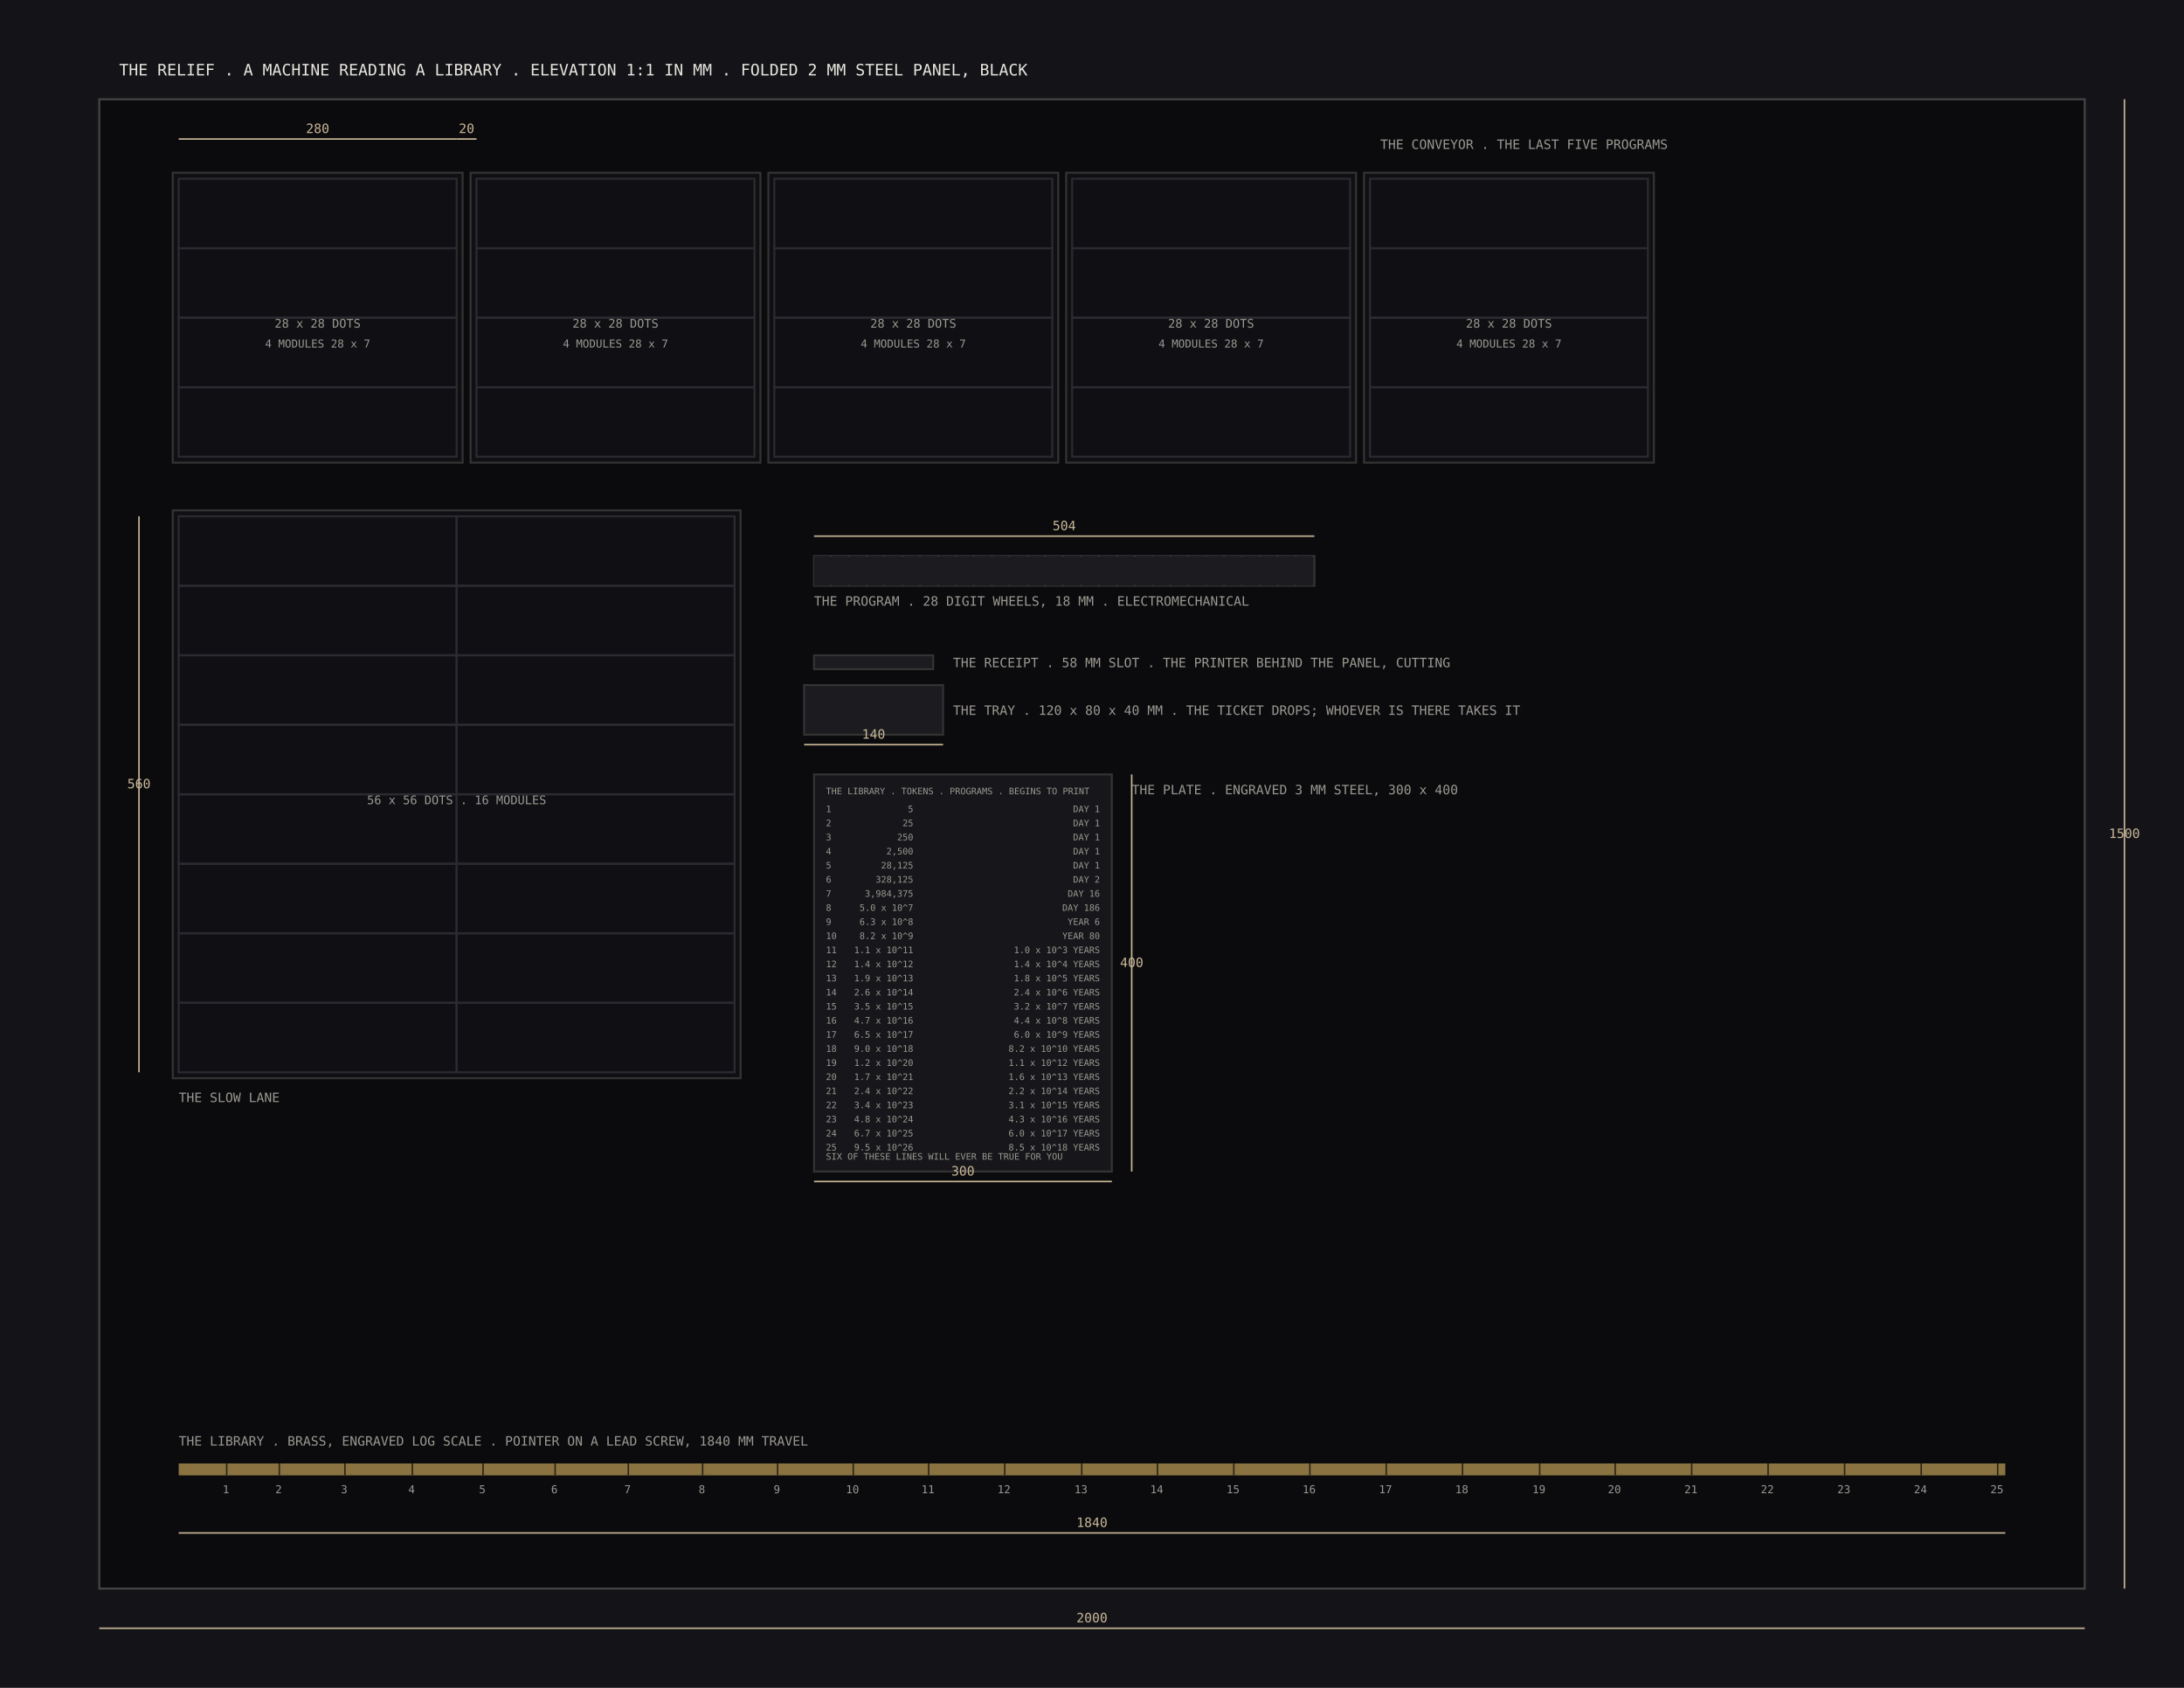
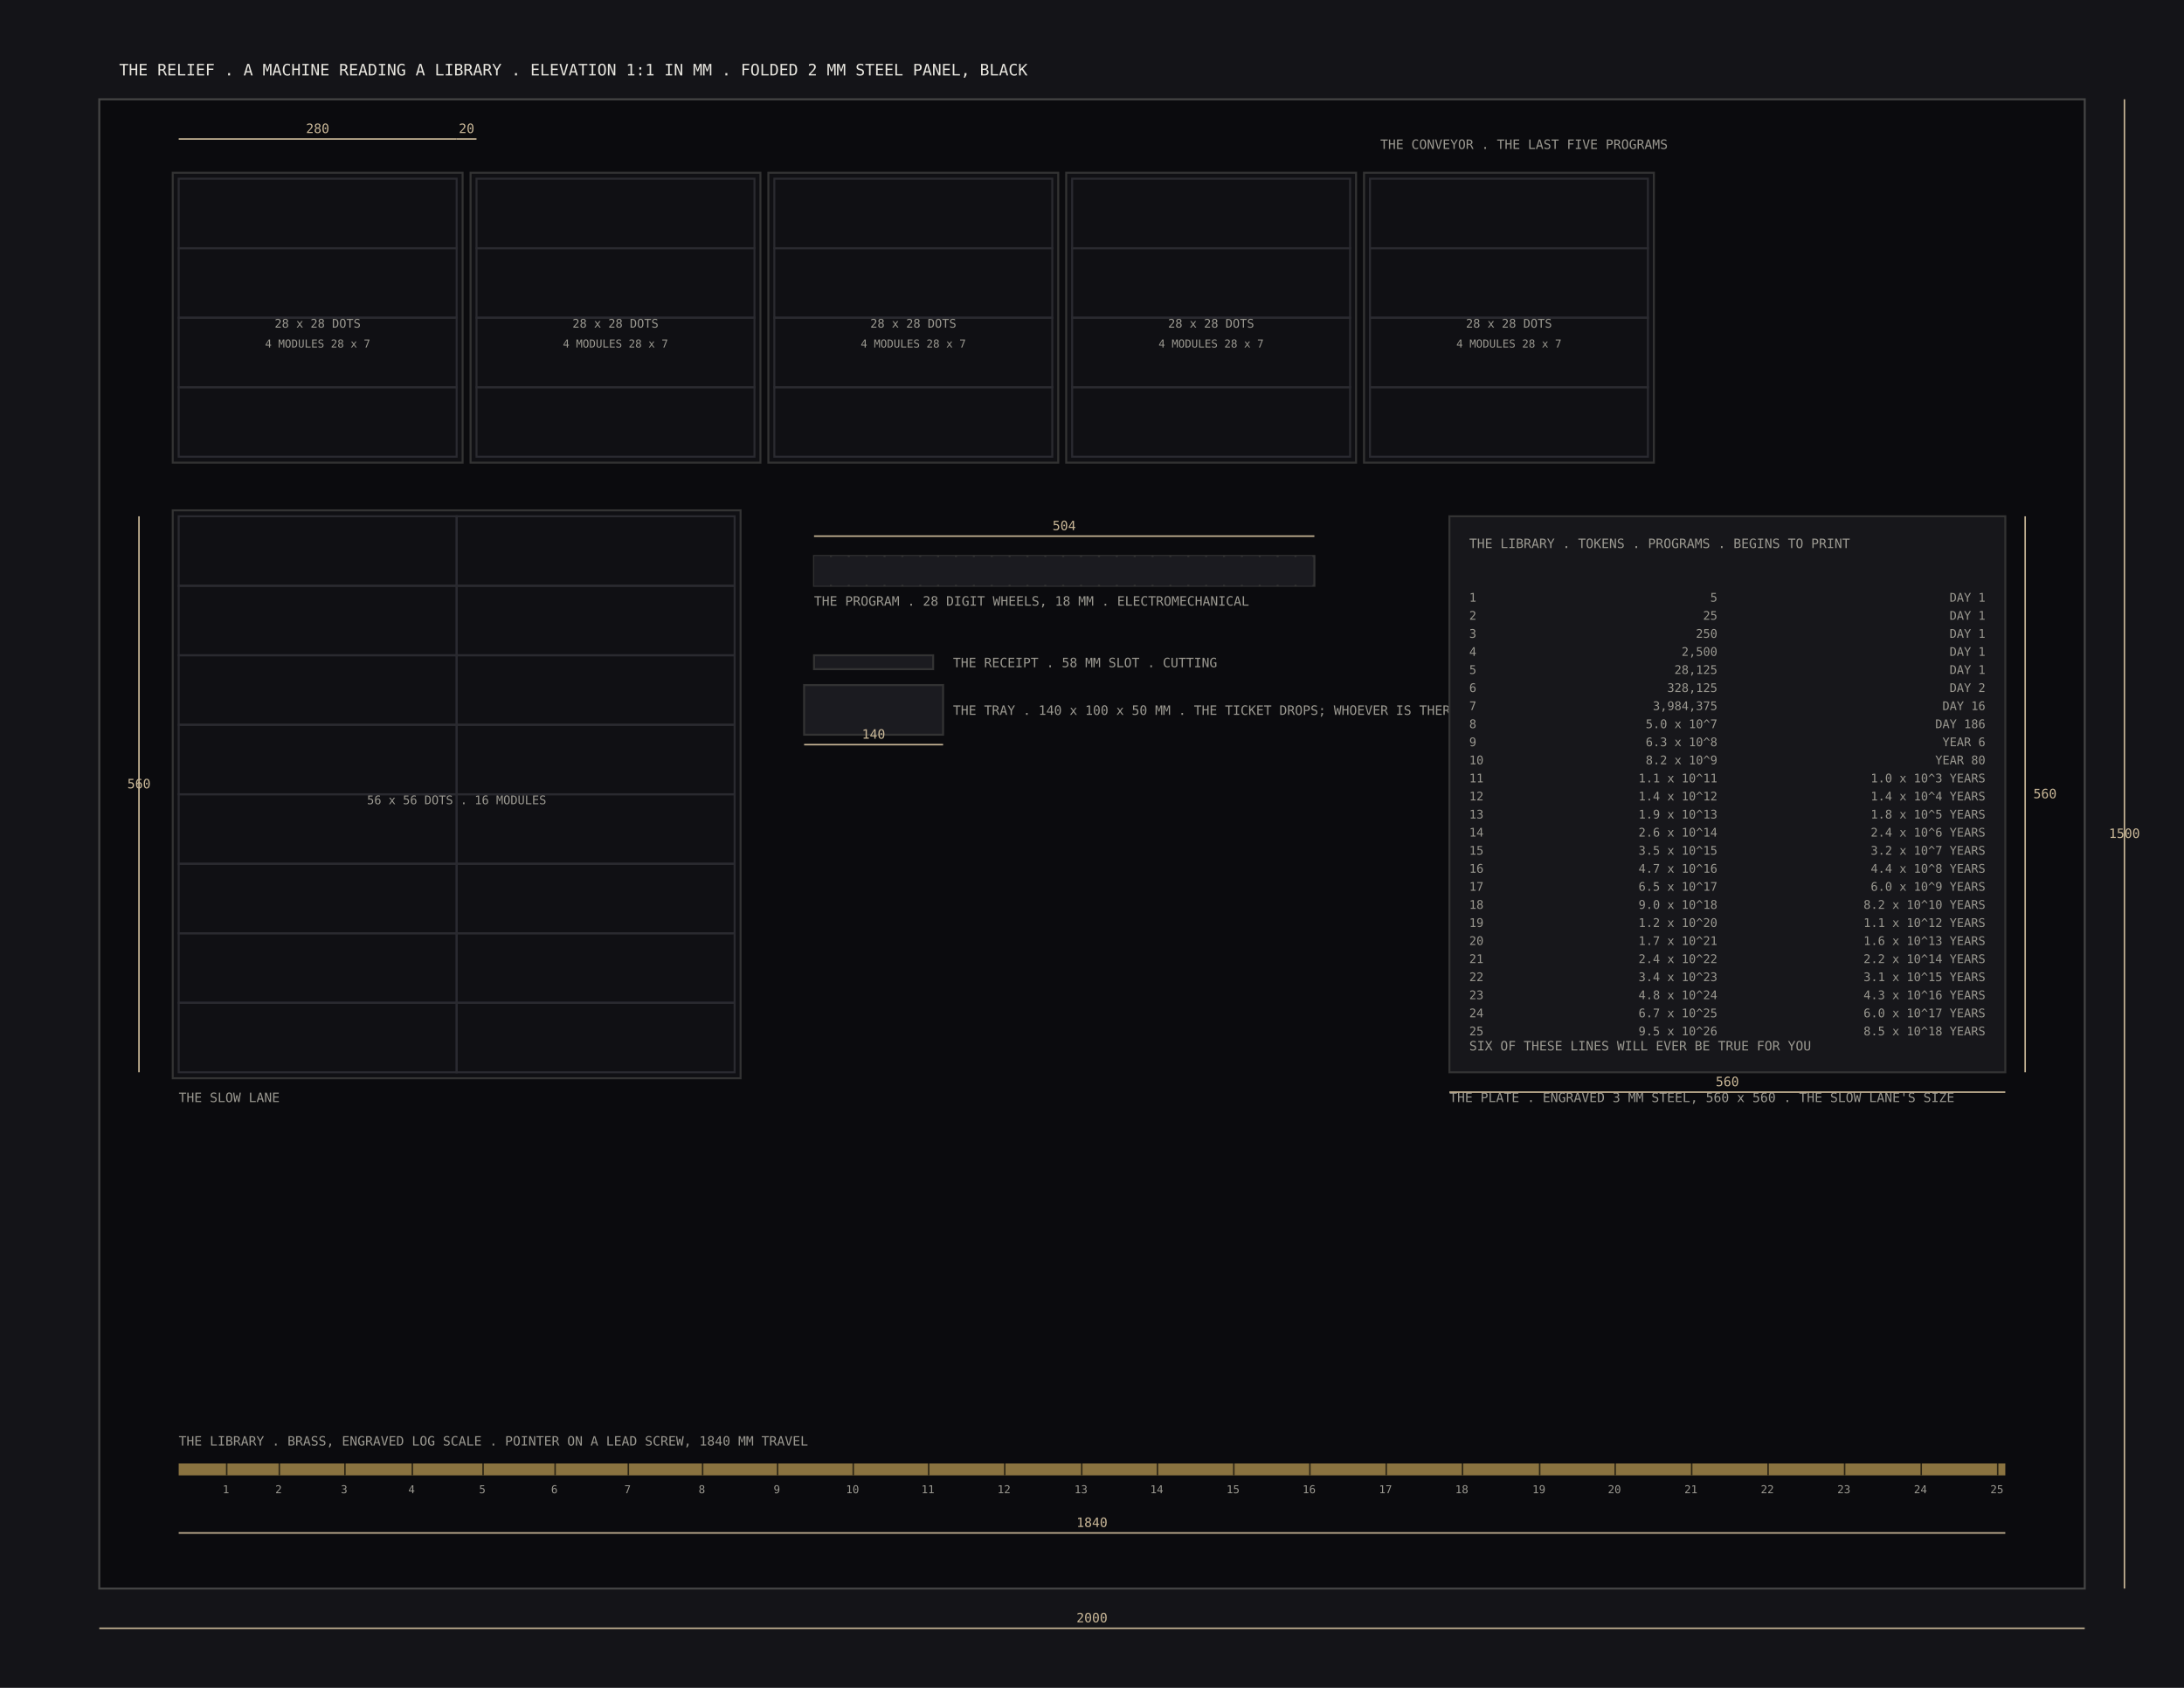
<svg xmlns="http://www.w3.org/2000/svg" width="2200" height="1700" viewBox="-100 -100 2200 1700">
  <rect x="-100" y="-100" width="2200" height="1700" fill="#141418" />
  <rect x="0" y="0" width="2000" height="1500" fill="#0b0b0e" stroke="#444" stroke-width="2" />
  <text x="20" y="-24" font-family="ui-monospace,Menlo,monospace" font-size="16" fill="#e8e6df" text-anchor="start">THE RELIEF . A MACHINE READING A LIBRARY . ELEVATION 1:1 IN MM . FOLDED 2 MM STEEL PANEL, BLACK</text>
  <rect x="74" y="74" width="292" height="292" fill="#101014" stroke="#333" stroke-width="2" />
  <rect x="80" y="80" width="280" height="70" fill="none" stroke="#2a2a30" stroke-width="2" />
  <rect x="80" y="150" width="280" height="70" fill="none" stroke="#2a2a30" stroke-width="2" />
  <rect x="80" y="220" width="280" height="70" fill="none" stroke="#2a2a30" stroke-width="2" />
  <rect x="80" y="290" width="280" height="70" fill="none" stroke="#2a2a30" stroke-width="2" />
  <text x="220" y="230" font-family="ui-monospace,Menlo,monospace" font-size="12" fill="#9a9890" text-anchor="middle">28 x 28 DOTS</text>
  <text x="220" y="250" font-family="ui-monospace,Menlo,monospace" font-size="11" fill="#9a9890" text-anchor="middle">4 MODULES 28 x 7</text>
  <rect x="374" y="74" width="292" height="292" fill="#101014" stroke="#333" stroke-width="2" />
  <rect x="380" y="80" width="280" height="70" fill="none" stroke="#2a2a30" stroke-width="2" />
  <rect x="380" y="150" width="280" height="70" fill="none" stroke="#2a2a30" stroke-width="2" />
  <rect x="380" y="220" width="280" height="70" fill="none" stroke="#2a2a30" stroke-width="2" />
  <rect x="380" y="290" width="280" height="70" fill="none" stroke="#2a2a30" stroke-width="2" />
  <text x="520" y="230" font-family="ui-monospace,Menlo,monospace" font-size="12" fill="#9a9890" text-anchor="middle">28 x 28 DOTS</text>
  <text x="520" y="250" font-family="ui-monospace,Menlo,monospace" font-size="11" fill="#9a9890" text-anchor="middle">4 MODULES 28 x 7</text>
  <rect x="674" y="74" width="292" height="292" fill="#101014" stroke="#333" stroke-width="2" />
  <rect x="680" y="80" width="280" height="70" fill="none" stroke="#2a2a30" stroke-width="2" />
  <rect x="680" y="150" width="280" height="70" fill="none" stroke="#2a2a30" stroke-width="2" />
  <rect x="680" y="220" width="280" height="70" fill="none" stroke="#2a2a30" stroke-width="2" />
  <rect x="680" y="290" width="280" height="70" fill="none" stroke="#2a2a30" stroke-width="2" />
  <text x="820" y="230" font-family="ui-monospace,Menlo,monospace" font-size="12" fill="#9a9890" text-anchor="middle">28 x 28 DOTS</text>
  <text x="820" y="250" font-family="ui-monospace,Menlo,monospace" font-size="11" fill="#9a9890" text-anchor="middle">4 MODULES 28 x 7</text>
  <rect x="974" y="74" width="292" height="292" fill="#101014" stroke="#333" stroke-width="2" />
  <rect x="980" y="80" width="280" height="70" fill="none" stroke="#2a2a30" stroke-width="2" />
  <rect x="980" y="150" width="280" height="70" fill="none" stroke="#2a2a30" stroke-width="2" />
  <rect x="980" y="220" width="280" height="70" fill="none" stroke="#2a2a30" stroke-width="2" />
  <rect x="980" y="290" width="280" height="70" fill="none" stroke="#2a2a30" stroke-width="2" />
  <text x="1120" y="230" font-family="ui-monospace,Menlo,monospace" font-size="12" fill="#9a9890" text-anchor="middle">28 x 28 DOTS</text>
  <text x="1120" y="250" font-family="ui-monospace,Menlo,monospace" font-size="11" fill="#9a9890" text-anchor="middle">4 MODULES 28 x 7</text>
  <rect x="1274" y="74" width="292" height="292" fill="#101014" stroke="#333" stroke-width="2" />
  <rect x="1280" y="80" width="280" height="70" fill="none" stroke="#2a2a30" stroke-width="2" />
  <rect x="1280" y="150" width="280" height="70" fill="none" stroke="#2a2a30" stroke-width="2" />
  <rect x="1280" y="220" width="280" height="70" fill="none" stroke="#2a2a30" stroke-width="2" />
  <rect x="1280" y="290" width="280" height="70" fill="none" stroke="#2a2a30" stroke-width="2" />
  <text x="1420" y="230" font-family="ui-monospace,Menlo,monospace" font-size="12" fill="#9a9890" text-anchor="middle">28 x 28 DOTS</text>
  <text x="1420" y="250" font-family="ui-monospace,Menlo,monospace" font-size="11" fill="#9a9890" text-anchor="middle">4 MODULES 28 x 7</text>
  <line x1="80" y1="40" x2="360" y2="40" stroke="#c9b797" stroke-width="1.5" />
  <text x="220" y="34" font-family="ui-monospace,Menlo,monospace" font-size="13" fill="#c9b797" text-anchor="middle">280</text>
  <line x1="360" y1="40" x2="380" y2="40" stroke="#c9b797" stroke-width="1.5" />
  <text x="370" y="34" font-family="ui-monospace,Menlo,monospace" font-size="13" fill="#c9b797" text-anchor="middle">20</text>
  <text x="1580" y="50" font-family="ui-monospace,Menlo,monospace" font-size="13" fill="#9a9890" text-anchor="end">THE CONVEYOR . THE LAST FIVE PROGRAMS</text>
  <rect x="74" y="414" width="572" height="572" fill="#101014" stroke="#333" stroke-width="2" />
  <rect x="80" y="420" width="280" height="70" fill="none" stroke="#2a2a30" stroke-width="2" />
  <rect x="80" y="490" width="280" height="70" fill="none" stroke="#2a2a30" stroke-width="2" />
  <rect x="80" y="560" width="280" height="70" fill="none" stroke="#2a2a30" stroke-width="2" />
  <rect x="80" y="630" width="280" height="70" fill="none" stroke="#2a2a30" stroke-width="2" />
  <rect x="80" y="700" width="280" height="70" fill="none" stroke="#2a2a30" stroke-width="2" />
  <rect x="80" y="770" width="280" height="70" fill="none" stroke="#2a2a30" stroke-width="2" />
  <rect x="80" y="840" width="280" height="70" fill="none" stroke="#2a2a30" stroke-width="2" />
  <rect x="80" y="910" width="280" height="70" fill="none" stroke="#2a2a30" stroke-width="2" />
  <rect x="360" y="420" width="280" height="70" fill="none" stroke="#2a2a30" stroke-width="2" />
  <rect x="360" y="490" width="280" height="70" fill="none" stroke="#2a2a30" stroke-width="2" />
  <rect x="360" y="560" width="280" height="70" fill="none" stroke="#2a2a30" stroke-width="2" />
  <rect x="360" y="630" width="280" height="70" fill="none" stroke="#2a2a30" stroke-width="2" />
  <rect x="360" y="700" width="280" height="70" fill="none" stroke="#2a2a30" stroke-width="2" />
  <rect x="360" y="770" width="280" height="70" fill="none" stroke="#2a2a30" stroke-width="2" />
  <rect x="360" y="840" width="280" height="70" fill="none" stroke="#2a2a30" stroke-width="2" />
  <rect x="360" y="910" width="280" height="70" fill="none" stroke="#2a2a30" stroke-width="2" />
  <text x="360" y="710" font-family="ui-monospace,Menlo,monospace" font-size="12" fill="#9a9890" text-anchor="middle">56 x 56 DOTS . 16 MODULES</text>
  <text x="80" y="1010" font-family="ui-monospace,Menlo,monospace" font-size="13" fill="#9a9890" text-anchor="start">THE SLOW LANE</text>
  <line x1="40" y1="420" x2="40" y2="980" stroke="#c9b797" stroke-width="1.5" />
  <text x="40" y="694" font-family="ui-monospace,Menlo,monospace" font-size="13" fill="#c9b797" text-anchor="middle">560</text>
  <rect x="720" y="460" width="504" height="30" fill="#1b1b20" stroke="#333" stroke-width="2" />
  <rect x="720" y="460" width="16" height="30" fill="#1b1b20" />
  <rect x="738" y="460" width="16" height="30" fill="#1b1b20" />
  <rect x="756" y="460" width="16" height="30" fill="#1b1b20" />
  <rect x="774" y="460" width="16" height="30" fill="#1b1b20" />
  <rect x="792" y="460" width="16" height="30" fill="#1b1b20" />
  <rect x="810" y="460" width="16" height="30" fill="#1b1b20" />
  <rect x="828" y="460" width="16" height="30" fill="#1b1b20" />
  <rect x="846" y="460" width="16" height="30" fill="#1b1b20" />
  <rect x="864" y="460" width="16" height="30" fill="#1b1b20" />
  <rect x="882" y="460" width="16" height="30" fill="#1b1b20" />
  <rect x="900" y="460" width="16" height="30" fill="#1b1b20" />
  <rect x="918" y="460" width="16" height="30" fill="#1b1b20" />
  <rect x="936" y="460" width="16" height="30" fill="#1b1b20" />
  <rect x="954" y="460" width="16" height="30" fill="#1b1b20" />
  <rect x="972" y="460" width="16" height="30" fill="#1b1b20" />
  <rect x="990" y="460" width="16" height="30" fill="#1b1b20" />
  <rect x="1008" y="460" width="16" height="30" fill="#1b1b20" />
  <rect x="1026" y="460" width="16" height="30" fill="#1b1b20" />
  <rect x="1044" y="460" width="16" height="30" fill="#1b1b20" />
  <rect x="1062" y="460" width="16" height="30" fill="#1b1b20" />
  <rect x="1080" y="460" width="16" height="30" fill="#1b1b20" />
  <rect x="1098" y="460" width="16" height="30" fill="#1b1b20" />
  <rect x="1116" y="460" width="16" height="30" fill="#1b1b20" />
  <rect x="1134" y="460" width="16" height="30" fill="#1b1b20" />
  <rect x="1152" y="460" width="16" height="30" fill="#1b1b20" />
  <rect x="1170" y="460" width="16" height="30" fill="#1b1b20" />
  <rect x="1188" y="460" width="16" height="30" fill="#1b1b20" />
  <rect x="1206" y="460" width="16" height="30" fill="#1b1b20" />
  <text x="720" y="510" font-family="ui-monospace,Menlo,monospace" font-size="13" fill="#9a9890" text-anchor="start">THE PROGRAM . 28 DIGIT WHEELS, 18 MM . ELECTROMECHANICAL</text>
  <line x1="720" y1="440" x2="1224" y2="440" stroke="#c9b797" stroke-width="1.5" />
  <text x="972" y="434" font-family="ui-monospace,Menlo,monospace" font-size="13" fill="#c9b797" text-anchor="middle">504</text>
  <rect x="720" y="560" width="120" height="14" fill="#1b1b20" stroke="#333" stroke-width="2" />
-   <text x="860" y="572" font-family="ui-monospace,Menlo,monospace" font-size="13" fill="#9a9890" text-anchor="start">THE RECEIPT . 58 MM SLOT . THE PRINTER BEHIND THE PANEL, CUTTING</text>
+   <text x="860" y="572" font-family="ui-monospace,Menlo,monospace" font-size="13" fill="#9a9890" text-anchor="start">THE RECEIPT . 58 MM SLOT . CUTTING</text>
  <rect x="710" y="590" width="140" height="50" fill="#1b1b20" stroke="#333" stroke-width="2" />
-   <text x="860" y="620" font-family="ui-monospace,Menlo,monospace" font-size="13" fill="#9a9890" text-anchor="start">THE TRAY . 120 x 80 x 40 MM . THE TICKET DROPS; WHOEVER IS THERE TAKES IT</text>
+   <text x="860" y="620" font-family="ui-monospace,Menlo,monospace" font-size="13" fill="#9a9890" text-anchor="start">THE TRAY . 140 x 100 x 50 MM . THE TICKET DROPS; WHOEVER IS THERE TAKES IT</text>
  <line x1="710" y1="650" x2="850" y2="650" stroke="#c9b797" stroke-width="1.5" />
  <text x="780" y="644" font-family="ui-monospace,Menlo,monospace" font-size="13" fill="#c9b797" text-anchor="middle">140</text>
-   <rect x="720" y="680" width="300" height="400" fill="#17171b" stroke="#333" stroke-width="2" />
-   <text x="732" y="700" font-family="ui-monospace,Menlo,monospace" font-size="9" fill="#9a9890" text-anchor="start">THE LIBRARY . TOKENS . PROGRAMS . BEGINS TO PRINT</text>
-   <text x="732" y="718" font-family="ui-monospace,Menlo,monospace" font-size="9" fill="#9a9890" text-anchor="start"> 1</text>
-   <text x="820" y="718" font-family="ui-monospace,Menlo,monospace" font-size="9" fill="#9a9890" text-anchor="end">5</text>
-   <text x="1008" y="718" font-family="ui-monospace,Menlo,monospace" font-size="9" fill="#9a9890" text-anchor="end">DAY 1</text>
-   <text x="732" y="732.2" font-family="ui-monospace,Menlo,monospace" font-size="9" fill="#9a9890" text-anchor="start"> 2</text>
-   <text x="820" y="732.2" font-family="ui-monospace,Menlo,monospace" font-size="9" fill="#9a9890" text-anchor="end">25</text>
-   <text x="1008" y="732.2" font-family="ui-monospace,Menlo,monospace" font-size="9" fill="#9a9890" text-anchor="end">DAY 1</text>
-   <text x="732" y="746.4" font-family="ui-monospace,Menlo,monospace" font-size="9" fill="#9a9890" text-anchor="start"> 3</text>
-   <text x="820" y="746.4" font-family="ui-monospace,Menlo,monospace" font-size="9" fill="#9a9890" text-anchor="end">250</text>
-   <text x="1008" y="746.4" font-family="ui-monospace,Menlo,monospace" font-size="9" fill="#9a9890" text-anchor="end">DAY 1</text>
-   <text x="732" y="760.6" font-family="ui-monospace,Menlo,monospace" font-size="9" fill="#9a9890" text-anchor="start"> 4</text>
-   <text x="820" y="760.6" font-family="ui-monospace,Menlo,monospace" font-size="9" fill="#9a9890" text-anchor="end">2,500</text>
-   <text x="1008" y="760.6" font-family="ui-monospace,Menlo,monospace" font-size="9" fill="#9a9890" text-anchor="end">DAY 1</text>
-   <text x="732" y="774.8" font-family="ui-monospace,Menlo,monospace" font-size="9" fill="#9a9890" text-anchor="start"> 5</text>
-   <text x="820" y="774.8" font-family="ui-monospace,Menlo,monospace" font-size="9" fill="#9a9890" text-anchor="end">28,125</text>
-   <text x="1008" y="774.8" font-family="ui-monospace,Menlo,monospace" font-size="9" fill="#9a9890" text-anchor="end">DAY 1</text>
-   <text x="732" y="789" font-family="ui-monospace,Menlo,monospace" font-size="9" fill="#9a9890" text-anchor="start"> 6</text>
-   <text x="820" y="789" font-family="ui-monospace,Menlo,monospace" font-size="9" fill="#9a9890" text-anchor="end">328,125</text>
-   <text x="1008" y="789" font-family="ui-monospace,Menlo,monospace" font-size="9" fill="#9a9890" text-anchor="end">DAY 2</text>
-   <text x="732" y="803.2" font-family="ui-monospace,Menlo,monospace" font-size="9" fill="#9a9890" text-anchor="start"> 7</text>
-   <text x="820" y="803.2" font-family="ui-monospace,Menlo,monospace" font-size="9" fill="#9a9890" text-anchor="end">3,984,375</text>
-   <text x="1008" y="803.2" font-family="ui-monospace,Menlo,monospace" font-size="9" fill="#9a9890" text-anchor="end">DAY 16</text>
-   <text x="732" y="817.4" font-family="ui-monospace,Menlo,monospace" font-size="9" fill="#9a9890" text-anchor="start"> 8</text>
-   <text x="820" y="817.4" font-family="ui-monospace,Menlo,monospace" font-size="9" fill="#9a9890" text-anchor="end">5.0 x 10^7</text>
-   <text x="1008" y="817.4" font-family="ui-monospace,Menlo,monospace" font-size="9" fill="#9a9890" text-anchor="end">DAY 186</text>
-   <text x="732" y="831.6" font-family="ui-monospace,Menlo,monospace" font-size="9" fill="#9a9890" text-anchor="start"> 9</text>
-   <text x="820" y="831.6" font-family="ui-monospace,Menlo,monospace" font-size="9" fill="#9a9890" text-anchor="end">6.3 x 10^8</text>
-   <text x="1008" y="831.6" font-family="ui-monospace,Menlo,monospace" font-size="9" fill="#9a9890" text-anchor="end">YEAR 6</text>
-   <text x="732" y="845.8" font-family="ui-monospace,Menlo,monospace" font-size="9" fill="#9a9890" text-anchor="start">10</text>
-   <text x="820" y="845.8" font-family="ui-monospace,Menlo,monospace" font-size="9" fill="#9a9890" text-anchor="end">8.2 x 10^9</text>
-   <text x="1008" y="845.8" font-family="ui-monospace,Menlo,monospace" font-size="9" fill="#9a9890" text-anchor="end">YEAR 80</text>
-   <text x="732" y="860" font-family="ui-monospace,Menlo,monospace" font-size="9" fill="#9a9890" text-anchor="start">11</text>
-   <text x="820" y="860" font-family="ui-monospace,Menlo,monospace" font-size="9" fill="#9a9890" text-anchor="end">1.1 x 10^11</text>
-   <text x="1008" y="860" font-family="ui-monospace,Menlo,monospace" font-size="9" fill="#9a9890" text-anchor="end">1.0 x 10^3 YEARS</text>
-   <text x="732" y="874.2" font-family="ui-monospace,Menlo,monospace" font-size="9" fill="#9a9890" text-anchor="start">12</text>
-   <text x="820" y="874.2" font-family="ui-monospace,Menlo,monospace" font-size="9" fill="#9a9890" text-anchor="end">1.4 x 10^12</text>
-   <text x="1008" y="874.2" font-family="ui-monospace,Menlo,monospace" font-size="9" fill="#9a9890" text-anchor="end">1.4 x 10^4 YEARS</text>
-   <text x="732" y="888.4" font-family="ui-monospace,Menlo,monospace" font-size="9" fill="#9a9890" text-anchor="start">13</text>
-   <text x="820" y="888.4" font-family="ui-monospace,Menlo,monospace" font-size="9" fill="#9a9890" text-anchor="end">1.9 x 10^13</text>
-   <text x="1008" y="888.4" font-family="ui-monospace,Menlo,monospace" font-size="9" fill="#9a9890" text-anchor="end">1.8 x 10^5 YEARS</text>
-   <text x="732" y="902.6" font-family="ui-monospace,Menlo,monospace" font-size="9" fill="#9a9890" text-anchor="start">14</text>
-   <text x="820" y="902.6" font-family="ui-monospace,Menlo,monospace" font-size="9" fill="#9a9890" text-anchor="end">2.6 x 10^14</text>
-   <text x="1008" y="902.6" font-family="ui-monospace,Menlo,monospace" font-size="9" fill="#9a9890" text-anchor="end">2.4 x 10^6 YEARS</text>
-   <text x="732" y="916.8" font-family="ui-monospace,Menlo,monospace" font-size="9" fill="#9a9890" text-anchor="start">15</text>
-   <text x="820" y="916.8" font-family="ui-monospace,Menlo,monospace" font-size="9" fill="#9a9890" text-anchor="end">3.5 x 10^15</text>
-   <text x="1008" y="916.8" font-family="ui-monospace,Menlo,monospace" font-size="9" fill="#9a9890" text-anchor="end">3.2 x 10^7 YEARS</text>
-   <text x="732" y="931" font-family="ui-monospace,Menlo,monospace" font-size="9" fill="#9a9890" text-anchor="start">16</text>
-   <text x="820" y="931" font-family="ui-monospace,Menlo,monospace" font-size="9" fill="#9a9890" text-anchor="end">4.7 x 10^16</text>
-   <text x="1008" y="931" font-family="ui-monospace,Menlo,monospace" font-size="9" fill="#9a9890" text-anchor="end">4.4 x 10^8 YEARS</text>
-   <text x="732" y="945.2" font-family="ui-monospace,Menlo,monospace" font-size="9" fill="#9a9890" text-anchor="start">17</text>
-   <text x="820" y="945.2" font-family="ui-monospace,Menlo,monospace" font-size="9" fill="#9a9890" text-anchor="end">6.5 x 10^17</text>
-   <text x="1008" y="945.2" font-family="ui-monospace,Menlo,monospace" font-size="9" fill="#9a9890" text-anchor="end">6.0 x 10^9 YEARS</text>
-   <text x="732" y="959.4" font-family="ui-monospace,Menlo,monospace" font-size="9" fill="#9a9890" text-anchor="start">18</text>
-   <text x="820" y="959.4" font-family="ui-monospace,Menlo,monospace" font-size="9" fill="#9a9890" text-anchor="end">9.0 x 10^18</text>
-   <text x="1008" y="959.4" font-family="ui-monospace,Menlo,monospace" font-size="9" fill="#9a9890" text-anchor="end">8.2 x 10^10 YEARS</text>
-   <text x="732" y="973.6" font-family="ui-monospace,Menlo,monospace" font-size="9" fill="#9a9890" text-anchor="start">19</text>
-   <text x="820" y="973.6" font-family="ui-monospace,Menlo,monospace" font-size="9" fill="#9a9890" text-anchor="end">1.2 x 10^20</text>
-   <text x="1008" y="973.6" font-family="ui-monospace,Menlo,monospace" font-size="9" fill="#9a9890" text-anchor="end">1.1 x 10^12 YEARS</text>
-   <text x="732" y="987.8" font-family="ui-monospace,Menlo,monospace" font-size="9" fill="#9a9890" text-anchor="start">20</text>
-   <text x="820" y="987.8" font-family="ui-monospace,Menlo,monospace" font-size="9" fill="#9a9890" text-anchor="end">1.7 x 10^21</text>
-   <text x="1008" y="987.8" font-family="ui-monospace,Menlo,monospace" font-size="9" fill="#9a9890" text-anchor="end">1.6 x 10^13 YEARS</text>
-   <text x="732" y="1002" font-family="ui-monospace,Menlo,monospace" font-size="9" fill="#9a9890" text-anchor="start">21</text>
-   <text x="820" y="1002" font-family="ui-monospace,Menlo,monospace" font-size="9" fill="#9a9890" text-anchor="end">2.4 x 10^22</text>
-   <text x="1008" y="1002" font-family="ui-monospace,Menlo,monospace" font-size="9" fill="#9a9890" text-anchor="end">2.2 x 10^14 YEARS</text>
-   <text x="732" y="1016.2" font-family="ui-monospace,Menlo,monospace" font-size="9" fill="#9a9890" text-anchor="start">22</text>
-   <text x="820" y="1016.2" font-family="ui-monospace,Menlo,monospace" font-size="9" fill="#9a9890" text-anchor="end">3.4 x 10^23</text>
-   <text x="1008" y="1016.2" font-family="ui-monospace,Menlo,monospace" font-size="9" fill="#9a9890" text-anchor="end">3.1 x 10^15 YEARS</text>
-   <text x="732" y="1030.4" font-family="ui-monospace,Menlo,monospace" font-size="9" fill="#9a9890" text-anchor="start">23</text>
-   <text x="820" y="1030.4" font-family="ui-monospace,Menlo,monospace" font-size="9" fill="#9a9890" text-anchor="end">4.8 x 10^24</text>
-   <text x="1008" y="1030.4" font-family="ui-monospace,Menlo,monospace" font-size="9" fill="#9a9890" text-anchor="end">4.3 x 10^16 YEARS</text>
-   <text x="732" y="1044.6" font-family="ui-monospace,Menlo,monospace" font-size="9" fill="#9a9890" text-anchor="start">24</text>
-   <text x="820" y="1044.6" font-family="ui-monospace,Menlo,monospace" font-size="9" fill="#9a9890" text-anchor="end">6.7 x 10^25</text>
-   <text x="1008" y="1044.6" font-family="ui-monospace,Menlo,monospace" font-size="9" fill="#9a9890" text-anchor="end">6.0 x 10^17 YEARS</text>
-   <text x="732" y="1058.8" font-family="ui-monospace,Menlo,monospace" font-size="9" fill="#9a9890" text-anchor="start">25</text>
-   <text x="820" y="1058.8" font-family="ui-monospace,Menlo,monospace" font-size="9" fill="#9a9890" text-anchor="end">9.5 x 10^26</text>
-   <text x="1008" y="1058.8" font-family="ui-monospace,Menlo,monospace" font-size="9" fill="#9a9890" text-anchor="end">8.5 x 10^18 YEARS</text>
-   <text x="732" y="1068" font-family="ui-monospace,Menlo,monospace" font-size="9" fill="#9a9890" text-anchor="start">SIX OF THESE LINES WILL EVER BE TRUE FOR YOU</text>
-   <text x="1040" y="700" font-family="ui-monospace,Menlo,monospace" font-size="13" fill="#9a9890" text-anchor="start">THE PLATE . ENGRAVED 3 MM STEEL, 300 x 400</text>
-   <line x1="720" y1="1090" x2="1020" y2="1090" stroke="#c9b797" stroke-width="1.5" />
-   <text x="870" y="1084" font-family="ui-monospace,Menlo,monospace" font-size="13" fill="#c9b797" text-anchor="middle">300</text>
-   <line x1="1040" y1="680" x2="1040" y2="1080" stroke="#c9b797" stroke-width="1.5" />
-   <text x="1040" y="874" font-family="ui-monospace,Menlo,monospace" font-size="13" fill="#c9b797" text-anchor="middle">400</text>
+   <rect x="1360" y="420" width="560" height="560" fill="#17171b" stroke="#333" stroke-width="2" />
+   <text x="1380" y="452" font-family="ui-monospace,Menlo,monospace" font-size="13" fill="#9a9890" text-anchor="start">THE LIBRARY . TOKENS . PROGRAMS . BEGINS TO PRINT</text>
+   <text x="1380" y="506.0" font-family="ui-monospace,Menlo,monospace" font-size="12" fill="#9a9890" text-anchor="start"> 1</text>
+   <text x="1630" y="506.0" font-family="ui-monospace,Menlo,monospace" font-size="12" fill="#9a9890" text-anchor="end">5</text>
+   <text x="1900" y="506.0" font-family="ui-monospace,Menlo,monospace" font-size="12" fill="#9a9890" text-anchor="end">DAY 1</text>
+   <text x="1380" y="524.2" font-family="ui-monospace,Menlo,monospace" font-size="12" fill="#9a9890" text-anchor="start"> 2</text>
+   <text x="1630" y="524.2" font-family="ui-monospace,Menlo,monospace" font-size="12" fill="#9a9890" text-anchor="end">25</text>
+   <text x="1900" y="524.2" font-family="ui-monospace,Menlo,monospace" font-size="12" fill="#9a9890" text-anchor="end">DAY 1</text>
+   <text x="1380" y="542.4" font-family="ui-monospace,Menlo,monospace" font-size="12" fill="#9a9890" text-anchor="start"> 3</text>
+   <text x="1630" y="542.4" font-family="ui-monospace,Menlo,monospace" font-size="12" fill="#9a9890" text-anchor="end">250</text>
+   <text x="1900" y="542.4" font-family="ui-monospace,Menlo,monospace" font-size="12" fill="#9a9890" text-anchor="end">DAY 1</text>
+   <text x="1380" y="560.6" font-family="ui-monospace,Menlo,monospace" font-size="12" fill="#9a9890" text-anchor="start"> 4</text>
+   <text x="1630" y="560.6" font-family="ui-monospace,Menlo,monospace" font-size="12" fill="#9a9890" text-anchor="end">2,500</text>
+   <text x="1900" y="560.6" font-family="ui-monospace,Menlo,monospace" font-size="12" fill="#9a9890" text-anchor="end">DAY 1</text>
+   <text x="1380" y="578.8" font-family="ui-monospace,Menlo,monospace" font-size="12" fill="#9a9890" text-anchor="start"> 5</text>
+   <text x="1630" y="578.8" font-family="ui-monospace,Menlo,monospace" font-size="12" fill="#9a9890" text-anchor="end">28,125</text>
+   <text x="1900" y="578.8" font-family="ui-monospace,Menlo,monospace" font-size="12" fill="#9a9890" text-anchor="end">DAY 1</text>
+   <text x="1380" y="597.0" font-family="ui-monospace,Menlo,monospace" font-size="12" fill="#9a9890" text-anchor="start"> 6</text>
+   <text x="1630" y="597.0" font-family="ui-monospace,Menlo,monospace" font-size="12" fill="#9a9890" text-anchor="end">328,125</text>
+   <text x="1900" y="597.0" font-family="ui-monospace,Menlo,monospace" font-size="12" fill="#9a9890" text-anchor="end">DAY 2</text>
+   <text x="1380" y="615.2" font-family="ui-monospace,Menlo,monospace" font-size="12" fill="#9a9890" text-anchor="start"> 7</text>
+   <text x="1630" y="615.2" font-family="ui-monospace,Menlo,monospace" font-size="12" fill="#9a9890" text-anchor="end">3,984,375</text>
+   <text x="1900" y="615.2" font-family="ui-monospace,Menlo,monospace" font-size="12" fill="#9a9890" text-anchor="end">DAY 16</text>
+   <text x="1380" y="633.4" font-family="ui-monospace,Menlo,monospace" font-size="12" fill="#9a9890" text-anchor="start"> 8</text>
+   <text x="1630" y="633.4" font-family="ui-monospace,Menlo,monospace" font-size="12" fill="#9a9890" text-anchor="end">5.0 x 10^7</text>
+   <text x="1900" y="633.4" font-family="ui-monospace,Menlo,monospace" font-size="12" fill="#9a9890" text-anchor="end">DAY 186</text>
+   <text x="1380" y="651.6" font-family="ui-monospace,Menlo,monospace" font-size="12" fill="#9a9890" text-anchor="start"> 9</text>
+   <text x="1630" y="651.6" font-family="ui-monospace,Menlo,monospace" font-size="12" fill="#9a9890" text-anchor="end">6.3 x 10^8</text>
+   <text x="1900" y="651.6" font-family="ui-monospace,Menlo,monospace" font-size="12" fill="#9a9890" text-anchor="end">YEAR 6</text>
+   <text x="1380" y="669.8" font-family="ui-monospace,Menlo,monospace" font-size="12" fill="#9a9890" text-anchor="start">10</text>
+   <text x="1630" y="669.8" font-family="ui-monospace,Menlo,monospace" font-size="12" fill="#9a9890" text-anchor="end">8.2 x 10^9</text>
+   <text x="1900" y="669.8" font-family="ui-monospace,Menlo,monospace" font-size="12" fill="#9a9890" text-anchor="end">YEAR 80</text>
+   <text x="1380" y="688.0" font-family="ui-monospace,Menlo,monospace" font-size="12" fill="#9a9890" text-anchor="start">11</text>
+   <text x="1630" y="688.0" font-family="ui-monospace,Menlo,monospace" font-size="12" fill="#9a9890" text-anchor="end">1.1 x 10^11</text>
+   <text x="1900" y="688.0" font-family="ui-monospace,Menlo,monospace" font-size="12" fill="#9a9890" text-anchor="end">1.0 x 10^3 YEARS</text>
+   <text x="1380" y="706.2" font-family="ui-monospace,Menlo,monospace" font-size="12" fill="#9a9890" text-anchor="start">12</text>
+   <text x="1630" y="706.2" font-family="ui-monospace,Menlo,monospace" font-size="12" fill="#9a9890" text-anchor="end">1.4 x 10^12</text>
+   <text x="1900" y="706.2" font-family="ui-monospace,Menlo,monospace" font-size="12" fill="#9a9890" text-anchor="end">1.4 x 10^4 YEARS</text>
+   <text x="1380" y="724.4" font-family="ui-monospace,Menlo,monospace" font-size="12" fill="#9a9890" text-anchor="start">13</text>
+   <text x="1630" y="724.4" font-family="ui-monospace,Menlo,monospace" font-size="12" fill="#9a9890" text-anchor="end">1.9 x 10^13</text>
+   <text x="1900" y="724.4" font-family="ui-monospace,Menlo,monospace" font-size="12" fill="#9a9890" text-anchor="end">1.8 x 10^5 YEARS</text>
+   <text x="1380" y="742.6" font-family="ui-monospace,Menlo,monospace" font-size="12" fill="#9a9890" text-anchor="start">14</text>
+   <text x="1630" y="742.6" font-family="ui-monospace,Menlo,monospace" font-size="12" fill="#9a9890" text-anchor="end">2.6 x 10^14</text>
+   <text x="1900" y="742.6" font-family="ui-monospace,Menlo,monospace" font-size="12" fill="#9a9890" text-anchor="end">2.4 x 10^6 YEARS</text>
+   <text x="1380" y="760.8" font-family="ui-monospace,Menlo,monospace" font-size="12" fill="#9a9890" text-anchor="start">15</text>
+   <text x="1630" y="760.8" font-family="ui-monospace,Menlo,monospace" font-size="12" fill="#9a9890" text-anchor="end">3.5 x 10^15</text>
+   <text x="1900" y="760.8" font-family="ui-monospace,Menlo,monospace" font-size="12" fill="#9a9890" text-anchor="end">3.2 x 10^7 YEARS</text>
+   <text x="1380" y="779.0" font-family="ui-monospace,Menlo,monospace" font-size="12" fill="#9a9890" text-anchor="start">16</text>
+   <text x="1630" y="779.0" font-family="ui-monospace,Menlo,monospace" font-size="12" fill="#9a9890" text-anchor="end">4.7 x 10^16</text>
+   <text x="1900" y="779.0" font-family="ui-monospace,Menlo,monospace" font-size="12" fill="#9a9890" text-anchor="end">4.4 x 10^8 YEARS</text>
+   <text x="1380" y="797.2" font-family="ui-monospace,Menlo,monospace" font-size="12" fill="#9a9890" text-anchor="start">17</text>
+   <text x="1630" y="797.2" font-family="ui-monospace,Menlo,monospace" font-size="12" fill="#9a9890" text-anchor="end">6.5 x 10^17</text>
+   <text x="1900" y="797.2" font-family="ui-monospace,Menlo,monospace" font-size="12" fill="#9a9890" text-anchor="end">6.0 x 10^9 YEARS</text>
+   <text x="1380" y="815.4" font-family="ui-monospace,Menlo,monospace" font-size="12" fill="#9a9890" text-anchor="start">18</text>
+   <text x="1630" y="815.4" font-family="ui-monospace,Menlo,monospace" font-size="12" fill="#9a9890" text-anchor="end">9.0 x 10^18</text>
+   <text x="1900" y="815.4" font-family="ui-monospace,Menlo,monospace" font-size="12" fill="#9a9890" text-anchor="end">8.2 x 10^10 YEARS</text>
+   <text x="1380" y="833.6" font-family="ui-monospace,Menlo,monospace" font-size="12" fill="#9a9890" text-anchor="start">19</text>
+   <text x="1630" y="833.6" font-family="ui-monospace,Menlo,monospace" font-size="12" fill="#9a9890" text-anchor="end">1.2 x 10^20</text>
+   <text x="1900" y="833.6" font-family="ui-monospace,Menlo,monospace" font-size="12" fill="#9a9890" text-anchor="end">1.1 x 10^12 YEARS</text>
+   <text x="1380" y="851.8" font-family="ui-monospace,Menlo,monospace" font-size="12" fill="#9a9890" text-anchor="start">20</text>
+   <text x="1630" y="851.8" font-family="ui-monospace,Menlo,monospace" font-size="12" fill="#9a9890" text-anchor="end">1.7 x 10^21</text>
+   <text x="1900" y="851.8" font-family="ui-monospace,Menlo,monospace" font-size="12" fill="#9a9890" text-anchor="end">1.6 x 10^13 YEARS</text>
+   <text x="1380" y="870.0" font-family="ui-monospace,Menlo,monospace" font-size="12" fill="#9a9890" text-anchor="start">21</text>
+   <text x="1630" y="870.0" font-family="ui-monospace,Menlo,monospace" font-size="12" fill="#9a9890" text-anchor="end">2.4 x 10^22</text>
+   <text x="1900" y="870.0" font-family="ui-monospace,Menlo,monospace" font-size="12" fill="#9a9890" text-anchor="end">2.2 x 10^14 YEARS</text>
+   <text x="1380" y="888.2" font-family="ui-monospace,Menlo,monospace" font-size="12" fill="#9a9890" text-anchor="start">22</text>
+   <text x="1630" y="888.2" font-family="ui-monospace,Menlo,monospace" font-size="12" fill="#9a9890" text-anchor="end">3.4 x 10^23</text>
+   <text x="1900" y="888.2" font-family="ui-monospace,Menlo,monospace" font-size="12" fill="#9a9890" text-anchor="end">3.1 x 10^15 YEARS</text>
+   <text x="1380" y="906.4" font-family="ui-monospace,Menlo,monospace" font-size="12" fill="#9a9890" text-anchor="start">23</text>
+   <text x="1630" y="906.4" font-family="ui-monospace,Menlo,monospace" font-size="12" fill="#9a9890" text-anchor="end">4.8 x 10^24</text>
+   <text x="1900" y="906.4" font-family="ui-monospace,Menlo,monospace" font-size="12" fill="#9a9890" text-anchor="end">4.3 x 10^16 YEARS</text>
+   <text x="1380" y="924.6" font-family="ui-monospace,Menlo,monospace" font-size="12" fill="#9a9890" text-anchor="start">24</text>
+   <text x="1630" y="924.6" font-family="ui-monospace,Menlo,monospace" font-size="12" fill="#9a9890" text-anchor="end">6.7 x 10^25</text>
+   <text x="1900" y="924.6" font-family="ui-monospace,Menlo,monospace" font-size="12" fill="#9a9890" text-anchor="end">6.0 x 10^17 YEARS</text>
+   <text x="1380" y="942.8" font-family="ui-monospace,Menlo,monospace" font-size="12" fill="#9a9890" text-anchor="start">25</text>
+   <text x="1630" y="942.8" font-family="ui-monospace,Menlo,monospace" font-size="12" fill="#9a9890" text-anchor="end">9.5 x 10^26</text>
+   <text x="1900" y="942.8" font-family="ui-monospace,Menlo,monospace" font-size="12" fill="#9a9890" text-anchor="end">8.5 x 10^18 YEARS</text>
+   <text x="1380" y="958" font-family="ui-monospace,Menlo,monospace" font-size="13" fill="#9a9890" text-anchor="start">SIX OF THESE LINES WILL EVER BE TRUE FOR YOU</text>
+   <text x="1360" y="1010" font-family="ui-monospace,Menlo,monospace" font-size="13" fill="#9a9890" text-anchor="start">THE PLATE . ENGRAVED 3 MM STEEL, 560 x 560 . THE SLOW LANE'S SIZE</text>
+   <line x1="1360" y1="1000" x2="1920" y2="1000" stroke="#c9b797" stroke-width="1.5" />
+   <text x="1640" y="994" font-family="ui-monospace,Menlo,monospace" font-size="13" fill="#c9b797" text-anchor="middle">560</text>
+   <line x1="1940" y1="420" x2="1940" y2="980" stroke="#c9b797" stroke-width="1.5" />
+   <text x="1960" y="704" font-family="ui-monospace,Menlo,monospace" font-size="13" fill="#c9b797" text-anchor="middle">560</text>
  <rect x="80" y="1374" width="1840" height="12" fill="#8a7340" />
  <rect x="127.615" y="1374" width="1.5" height="12" fill="#2a2415" />
  <text x="127.615" y="1404" font-family="ui-monospace,Menlo,monospace" font-size="11" fill="#9a9890" text-anchor="middle">1</text>
  <rect x="180.625" y="1374" width="1.5" height="12" fill="#2a2415" />
  <text x="180.625" y="1404" font-family="ui-monospace,Menlo,monospace" font-size="11" fill="#9a9890" text-anchor="middle">2</text>
  <rect x="246.706" y="1374" width="1.5" height="12" fill="#2a2415" />
  <text x="246.706" y="1404" font-family="ui-monospace,Menlo,monospace" font-size="11" fill="#9a9890" text-anchor="middle">3</text>
  <rect x="314.616" y="1374" width="1.5" height="12" fill="#2a2415" />
  <text x="314.616" y="1404" font-family="ui-monospace,Menlo,monospace" font-size="11" fill="#9a9890" text-anchor="middle">4</text>
  <rect x="385.87" y="1374" width="1.5" height="12" fill="#2a2415" />
  <text x="385.87" y="1404" font-family="ui-monospace,Menlo,monospace" font-size="11" fill="#9a9890" text-anchor="middle">5</text>
  <rect x="458.428" y="1374" width="1.5" height="12" fill="#2a2415" />
  <text x="458.428" y="1404" font-family="ui-monospace,Menlo,monospace" font-size="11" fill="#9a9890" text-anchor="middle">6</text>
  <rect x="532.183" y="1374" width="1.5" height="12" fill="#2a2415" />
  <text x="532.183" y="1404" font-family="ui-monospace,Menlo,monospace" font-size="11" fill="#9a9890" text-anchor="middle">7</text>
  <rect x="607.02" y="1374" width="1.5" height="12" fill="#2a2415" />
  <text x="607.02" y="1404" font-family="ui-monospace,Menlo,monospace" font-size="11" fill="#9a9890" text-anchor="middle">8</text>
  <rect x="682.547" y="1374" width="1.5" height="12" fill="#2a2415" />
  <text x="682.547" y="1404" font-family="ui-monospace,Menlo,monospace" font-size="11" fill="#9a9890" text-anchor="middle">9</text>
  <rect x="758.755" y="1374" width="1.5" height="12" fill="#2a2415" />
  <text x="758.755" y="1404" font-family="ui-monospace,Menlo,monospace" font-size="11" fill="#9a9890" text-anchor="middle">10</text>
  <rect x="834.738" y="1374" width="1.5" height="12" fill="#2a2415" />
  <text x="834.738" y="1404" font-family="ui-monospace,Menlo,monospace" font-size="11" fill="#9a9890" text-anchor="middle">11</text>
  <rect x="911.371" y="1374" width="1.5" height="12" fill="#2a2415" />
  <text x="911.371" y="1404" font-family="ui-monospace,Menlo,monospace" font-size="11" fill="#9a9890" text-anchor="middle">12</text>
  <rect x="988.915" y="1374" width="1.5" height="12" fill="#2a2415" />
  <text x="988.915" y="1404" font-family="ui-monospace,Menlo,monospace" font-size="11" fill="#9a9890" text-anchor="middle">13</text>
  <rect x="1065.21" y="1374" width="1.5" height="12" fill="#2a2415" />
  <text x="1065.21" y="1404" font-family="ui-monospace,Menlo,monospace" font-size="11" fill="#9a9890" text-anchor="middle">14</text>
  <rect x="1142.097" y="1374" width="1.5" height="12" fill="#2a2415" />
  <text x="1142.097" y="1404" font-family="ui-monospace,Menlo,monospace" font-size="11" fill="#9a9890" text-anchor="middle">15</text>
  <rect x="1218.73" y="1374" width="1.5" height="12" fill="#2a2415" />
  <text x="1218.73" y="1404" font-family="ui-monospace,Menlo,monospace" font-size="11" fill="#9a9890" text-anchor="middle">16</text>
  <rect x="1295.647" y="1374" width="1.5" height="12" fill="#2a2415" />
  <text x="1295.647" y="1404" font-family="ui-monospace,Menlo,monospace" font-size="11" fill="#9a9890" text-anchor="middle">17</text>
  <rect x="1372.49" y="1374" width="1.5" height="12" fill="#2a2415" />
  <text x="1372.49" y="1404" font-family="ui-monospace,Menlo,monospace" font-size="11" fill="#9a9890" text-anchor="middle">18</text>
  <rect x="1450.205" y="1374" width="1.5" height="12" fill="#2a2415" />
  <text x="1450.205" y="1404" font-family="ui-monospace,Menlo,monospace" font-size="11" fill="#9a9890" text-anchor="middle">19</text>
  <rect x="1526.264" y="1374" width="1.5" height="12" fill="#2a2415" />
  <text x="1526.264" y="1404" font-family="ui-monospace,Menlo,monospace" font-size="11" fill="#9a9890" text-anchor="middle">20</text>
  <rect x="1603.329" y="1374" width="1.5" height="12" fill="#2a2415" />
  <text x="1603.329" y="1404" font-family="ui-monospace,Menlo,monospace" font-size="11" fill="#9a9890" text-anchor="middle">21</text>
  <rect x="1680.282" y="1374" width="1.5" height="12" fill="#2a2415" />
  <text x="1680.282" y="1404" font-family="ui-monospace,Menlo,monospace" font-size="11" fill="#9a9890" text-anchor="middle">22</text>
  <rect x="1757.389" y="1374" width="1.5" height="12" fill="#2a2415" />
  <text x="1757.389" y="1404" font-family="ui-monospace,Menlo,monospace" font-size="11" fill="#9a9890" text-anchor="middle">23</text>
  <rect x="1834.546" y="1374" width="1.5" height="12" fill="#2a2415" />
  <text x="1834.546" y="1404" font-family="ui-monospace,Menlo,monospace" font-size="11" fill="#9a9890" text-anchor="middle">24</text>
  <rect x="1911.566" y="1374" width="1.5" height="12" fill="#2a2415" />
  <text x="1911.566" y="1404" font-family="ui-monospace,Menlo,monospace" font-size="11" fill="#9a9890" text-anchor="middle">25</text>
  <text x="80" y="1356" font-family="ui-monospace,Menlo,monospace" font-size="13" fill="#9a9890" text-anchor="start">THE LIBRARY . BRASS, ENGRAVED LOG SCALE . POINTER ON A LEAD SCREW, 1840 MM TRAVEL</text>
  <line x1="80" y1="1444" x2="1920" y2="1444" stroke="#c9b797" stroke-width="1.5" />
  <text x="1000" y="1438" font-family="ui-monospace,Menlo,monospace" font-size="13" fill="#c9b797" text-anchor="middle">1840</text>
  <line x1="0" y1="1540" x2="2000" y2="1540" stroke="#c9b797" stroke-width="1.5" />
  <text x="1000" y="1534" font-family="ui-monospace,Menlo,monospace" font-size="13" fill="#c9b797" text-anchor="middle">2000</text>
  <line x1="2040" y1="0" x2="2040" y2="1500" stroke="#c9b797" stroke-width="1.5" />
  <text x="2040" y="744" font-family="ui-monospace,Menlo,monospace" font-size="13" fill="#c9b797" text-anchor="middle">1500</text>
</svg>
